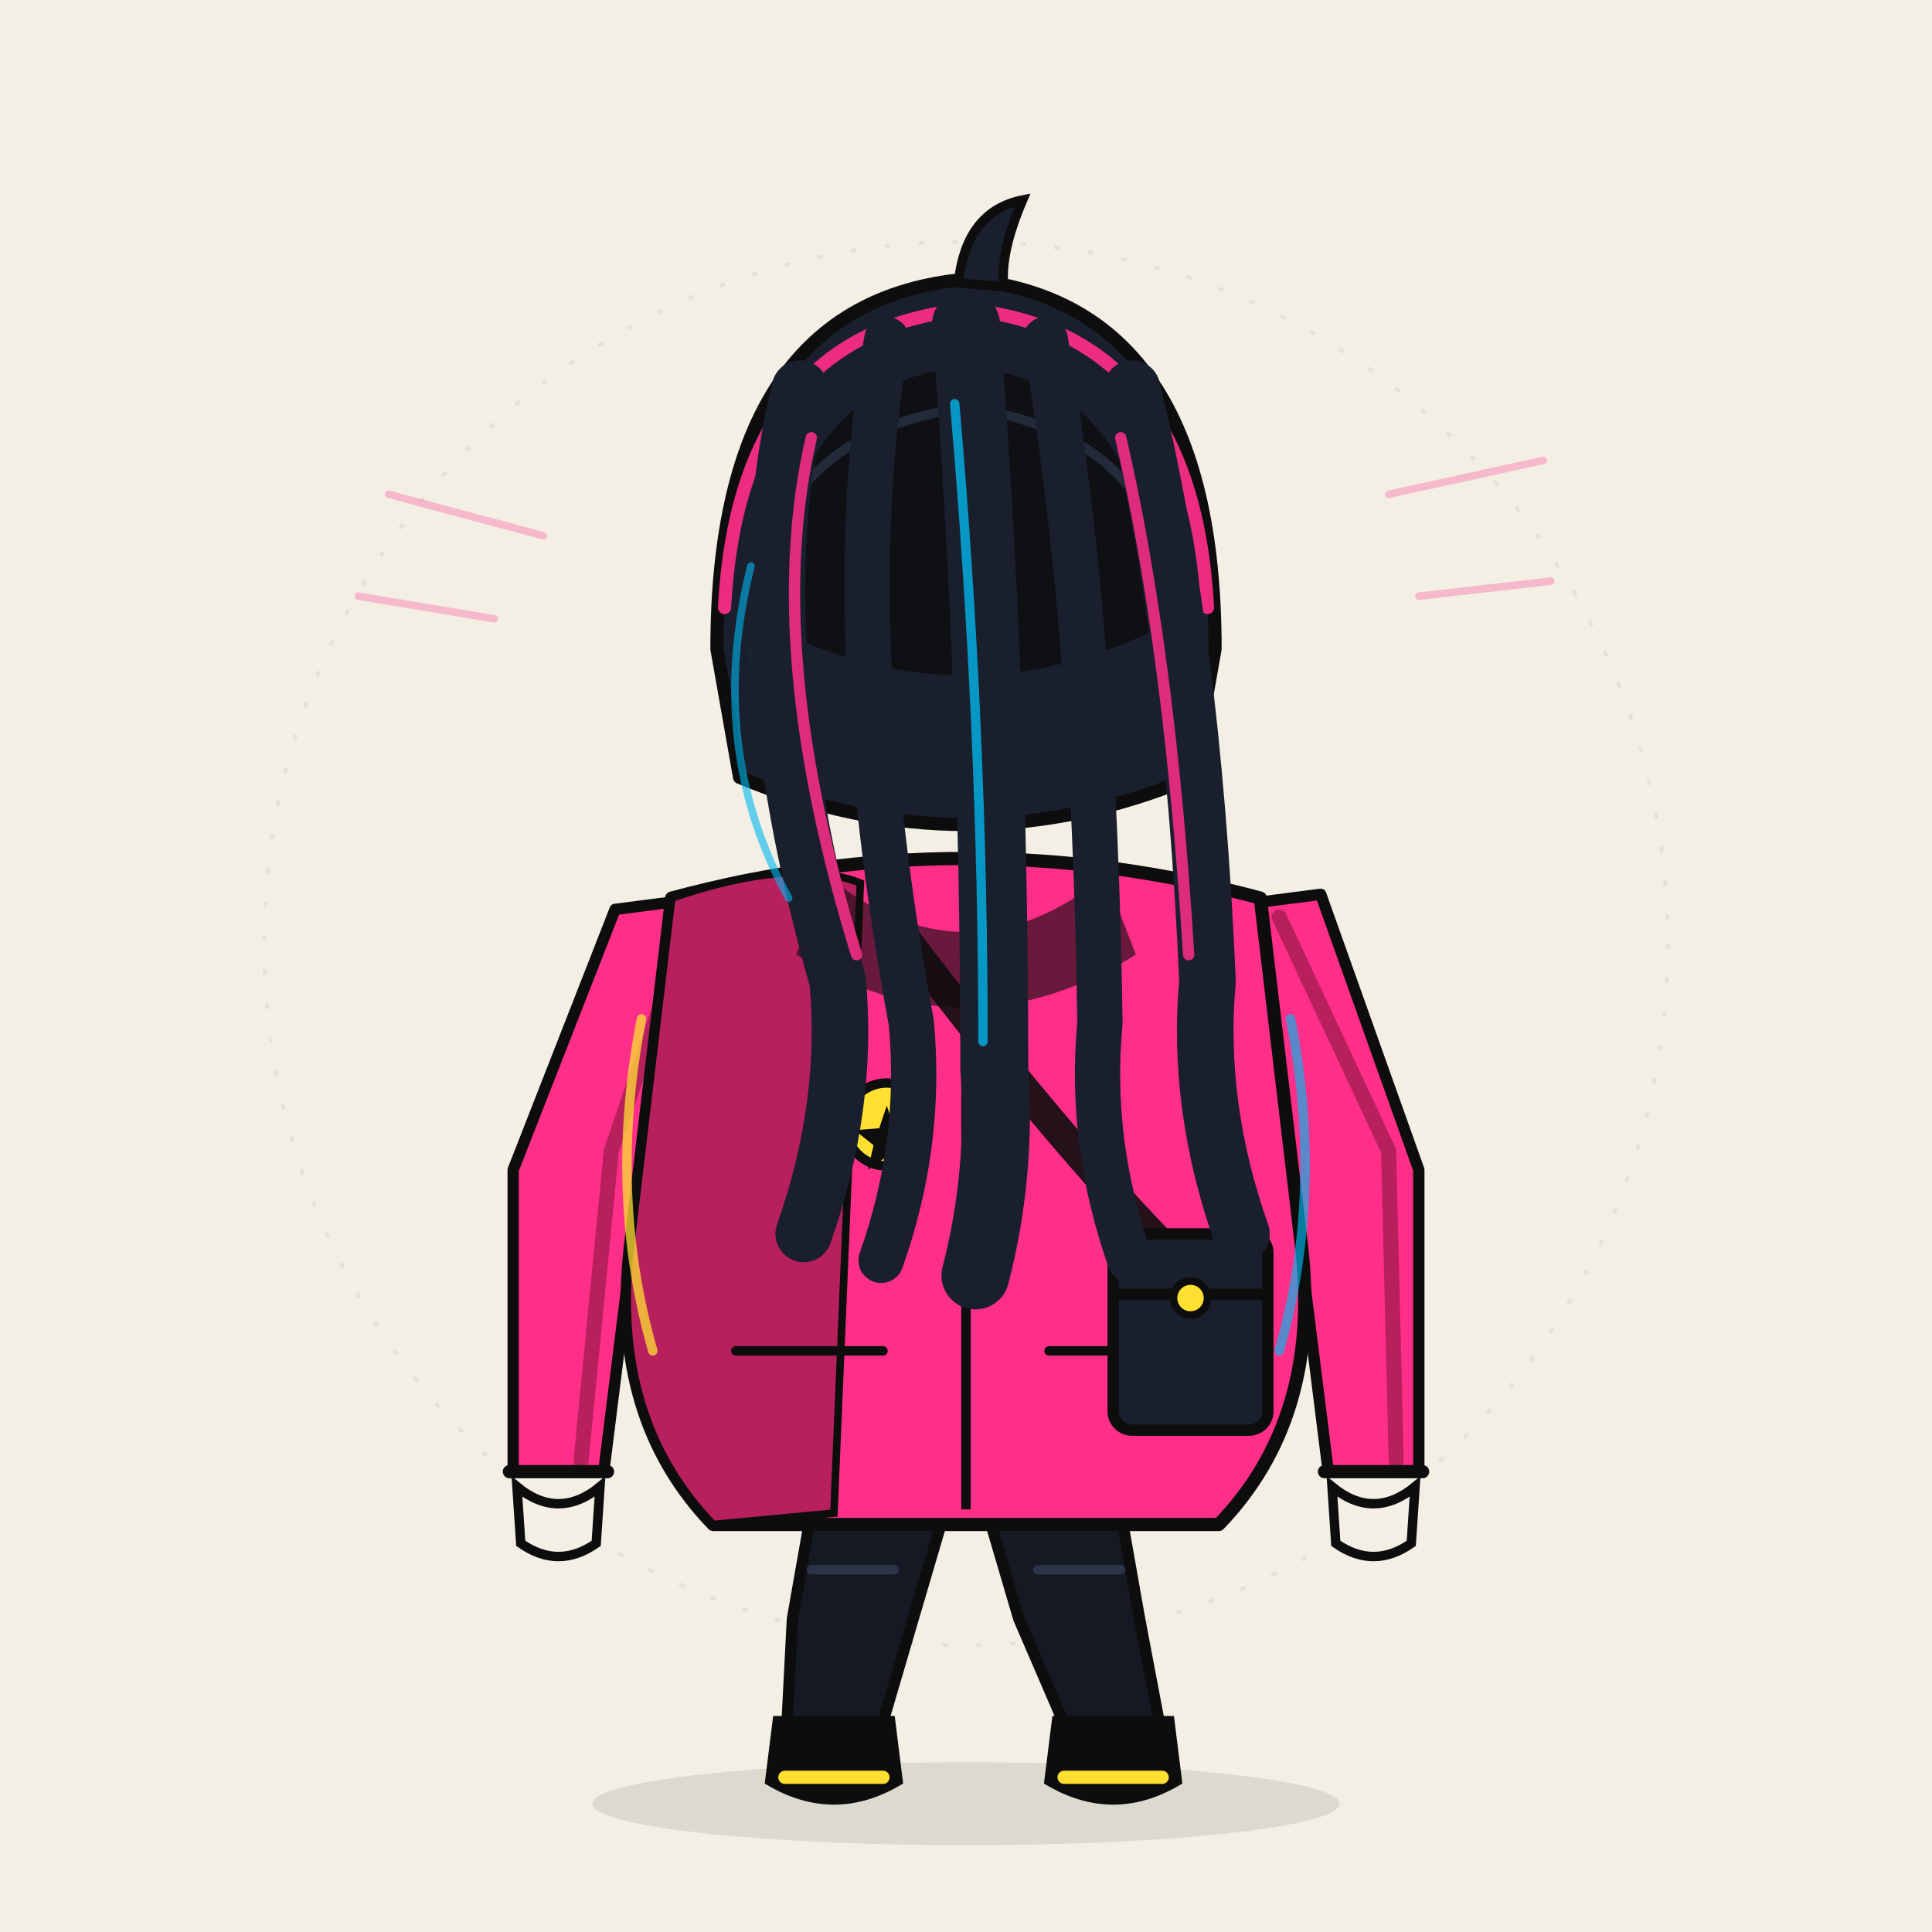
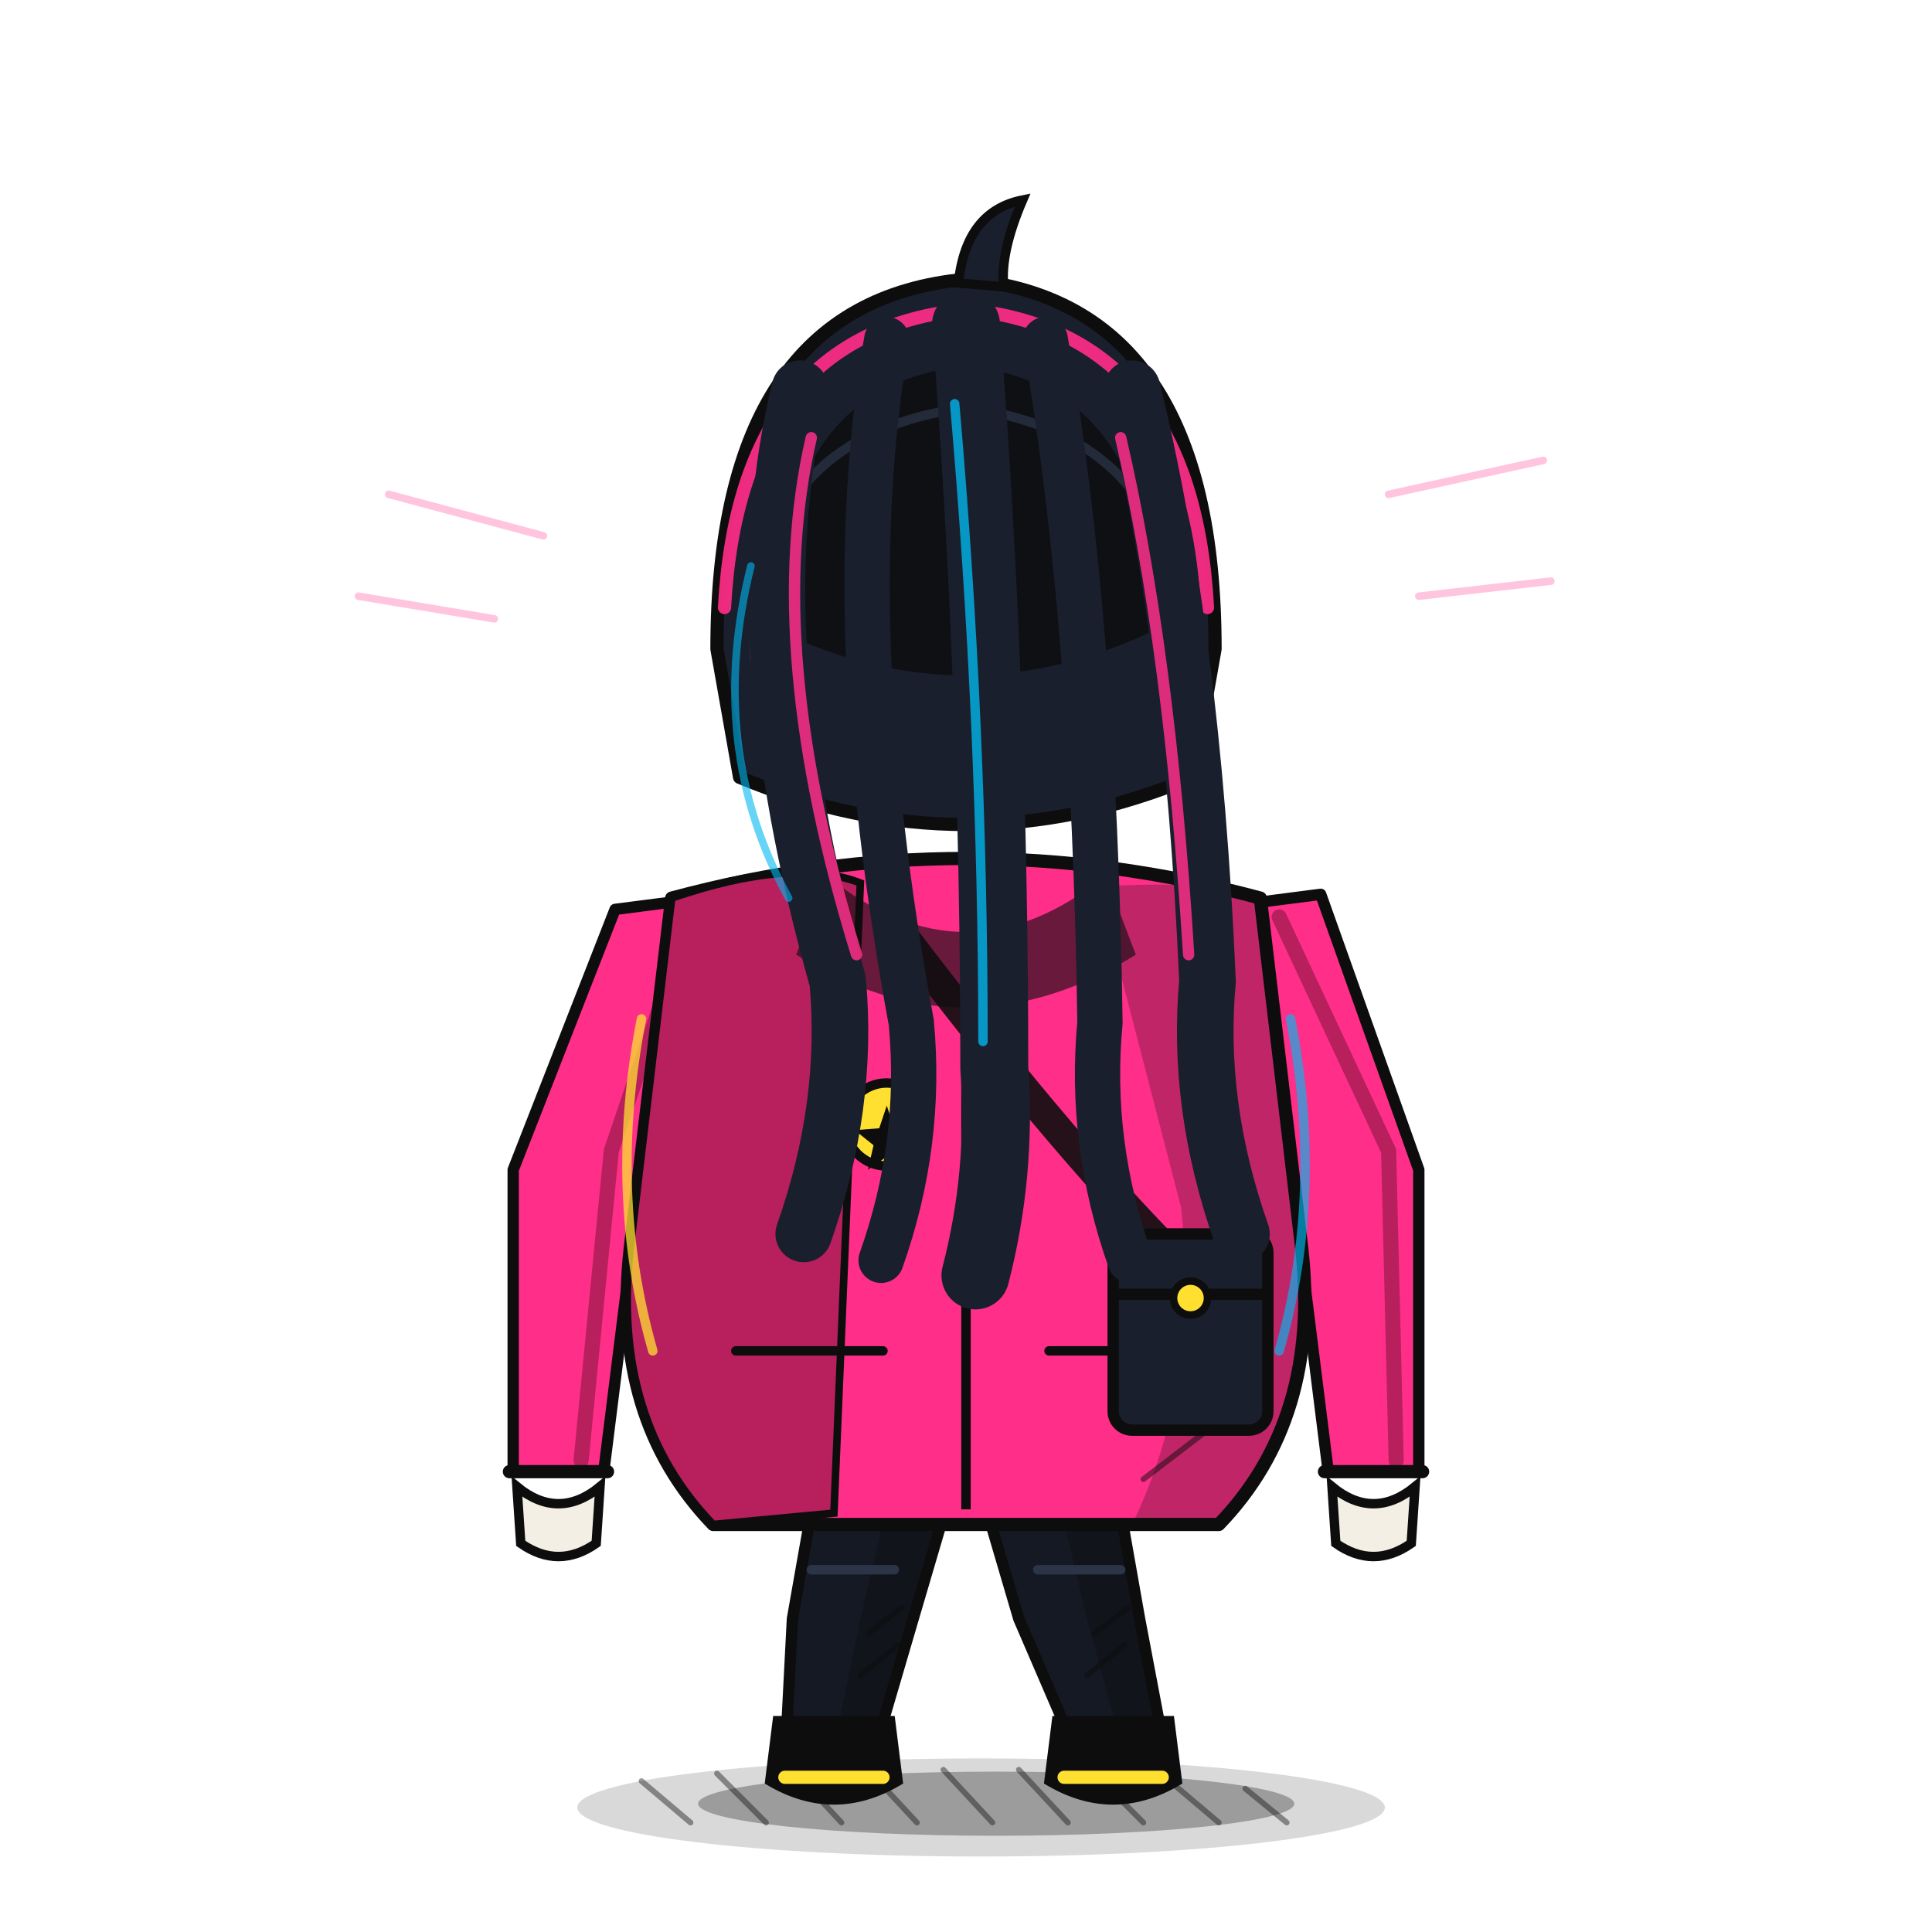
<svg xmlns="http://www.w3.org/2000/svg" viewBox="0 0 1024 1024" width="1024" height="1024" role="img" aria-label="crew-01 hair frame 2 - wind from left">
-   <rect width="1024" height="1024" fill="#f3efe4" />
-   <circle cx="512" cy="500" r="372" fill="none" stroke="#0d0d0d" stroke-opacity="0.06" stroke-width="2" stroke-dasharray="3 15" />
  <path d="M 206 262 L 288 284 M 190 316 L 262 328 M 736 262 L 818 244 M 752 316 L 822 308" stroke="#ff2e88" stroke-width="4" stroke-linecap="round" opacity="0.28" />
-   <ellipse cx="512" cy="956" rx="198" ry="22" fill="#0d0d0d" opacity="0.1" />
+   <g data-layer="cel-shadow">
+     <ellipse cx="520" cy="958" rx="214" ry="26" fill="#0d0d0d" opacity="0.16" />
+     <ellipse cx="528" cy="956" rx="158" ry="17" fill="#0d0d0d" opacity="0.3" />
+   </g>
+   <g data-layer="graphite-shadow" fill="none" stroke="#0d0d0d" stroke-opacity="0.42" stroke-width="3" stroke-linecap="round">
+     <path d="M 340 944 l 26 22 M 380 940 l 26 26 M 420 938 l 26 28 M 460 938 l 26 28 M 500 938 l 26 28 M 540 938 l 26 28 M 580 940 l 26 26 M 620 944 l 26 22 M 660 948 l 22 18" />
+   </g>
  <g>
    <path d="M 432 790 L 504 790 L 484 858 L 467 916 L 417 916 L 420 858 Z" fill="#151923" stroke="#0d0d0d" stroke-width="6" stroke-linejoin="round" />
+     <path d="M 472 790 L 504 790 L 484 858 L 467 916 L 444 916 L 456 858 Z" fill="#0d0d0d" opacity="0.34" />
    <path d="M 430 832 l 44 0" stroke="#2c3448" stroke-width="5" stroke-linecap="round" />
+     <path d="M 460 866 l 18 -14 M 456 888 l 20 -16" stroke="#0d0d0d" stroke-opacity="0.55" stroke-width="3" stroke-linecap="round" fill="none" />
    <path d="M 412 912 L 472 912 L 476 944 Q 442 964 408 944 Z" fill="#0d0d0d" stroke="#0d0d0d" stroke-width="5" />
    <path d="M 416 942 h 52" stroke="#ffe031" stroke-width="7" stroke-linecap="round" />
  </g>
  <g>
    <path d="M 520 790 L 592 790 L 604 858 L 615 916 L 565 916 L 540 858 Z" fill="#151923" stroke="#0d0d0d" stroke-width="6" stroke-linejoin="round" />
+     <path d="M 560 790 L 592 790 L 604 858 L 615 916 L 592 916 L 576 858 Z" fill="#0d0d0d" opacity="0.34" />
    <path d="M 550 832 l 44 0" stroke="#2c3448" stroke-width="5" stroke-linecap="round" />
+     <path d="M 580 866 l 18 -14 M 576 888 l 20 -16" stroke="#0d0d0d" stroke-opacity="0.55" stroke-width="3" stroke-linecap="round" fill="none" />
    <path d="M 560 912 L 620 912 L 624 944 Q 590 964 556 944 Z" fill="#0d0d0d" stroke="#0d0d0d" stroke-width="5" />
    <path d="M 564 942 h 52" stroke="#ffe031" stroke-width="7" stroke-linecap="round" />
  </g>
  <g>
    <path d="M 326 482 L 388 474 L 340 620 L 320 780 L 272 780 L 272 620 Z" fill="#ff2e88" stroke="#0d0d0d" stroke-width="6" stroke-linejoin="round" />
    <path d="M 366 486 L 324 610 L 308 774" fill="none" stroke="#b81f5d" stroke-width="8" stroke-linecap="round" />
    <path d="M 270 780 L 322 780" stroke="#0d0d0d" stroke-width="7" stroke-linecap="round" />
    <path d="M 274 788 q 22 18 44 0 l -2 30 q -20 14 -40 0 z" fill="#f3efe4" stroke="#0d0d0d" stroke-width="5" />
  </g>
  <g>
    <path d="M 638 482 L 700 474 L 752 620 L 752 780 L 704 780 L 684 620 Z" fill="#ff2e88" stroke="#0d0d0d" stroke-width="6" stroke-linejoin="round" />
    <path d="M 678 486 L 736 610 L 740 774" fill="none" stroke="#b81f5d" stroke-width="8" stroke-linecap="round" />
    <path d="M 702 780 L 754 780" stroke="#0d0d0d" stroke-width="7" stroke-linecap="round" />
    <path d="M 706 788 q 22 18 44 0 l -2 30 q -20 14 -40 0 z" fill="#f3efe4" stroke="#0d0d0d" stroke-width="5" />
  </g>
  <g>
    <path d="M 356 476 Q 512 434 668 476 L 690 662 Q 700 752 646 808 L 378 808 Q 324 752 334 662 Z" fill="#ff2e88" stroke="#0d0d0d" stroke-width="7" stroke-linejoin="round" />
    <path d="M 356 476 Q 420 454 456 468 L 442 802 L 378 808 Q 324 752 334 662 Z" fill="#b81f5d" stroke="#0d0d0d" stroke-width="4" />
    <path d="M 438 464 Q 512 524 586 464 L 602 506 Q 512 562 422 506 Z" fill="#0d0d0d" opacity="0.62" />
+     <path d="M 582 470 Q 640 466 668 476 L 690 662 Q 700 752 646 808 L 600 808 Q 636 734 626 640 Z" fill="#0d0d0d" opacity="0.26" />
+     <path d="M 604 720 l 28 -22 M 600 752 l 36 -28 M 606 784 l 34 -26" stroke="#0d0d0d" stroke-opacity="0.5" stroke-width="3" stroke-linecap="round" fill="none" />
    <path d="M 512 520 L 512 800" stroke="#0d0d0d" stroke-width="5" />
    <path d="M 390 716 h 78 m 88 0 h 78" stroke="#0d0d0d" stroke-width="5" stroke-linecap="round" />
    <path d="M 468 482 Q 560 604 624 668" fill="none" stroke="#0d0d0d" stroke-width="16" opacity="0.9" />
    <rect x="590" y="654" width="82" height="104" rx="10" fill="#1a1f2e" stroke="#0d0d0d" stroke-width="6" />
    <path d="M 590 686 h 82" stroke="#0d0d0d" stroke-width="6" />
    <circle cx="631" cy="688" r="9" fill="#ffe031" stroke="#0d0d0d" stroke-width="4" />
    <circle cx="470" cy="596" r="22" fill="#ffe031" stroke="#0d0d0d" stroke-width="5" />
    <path d="M 470 586 l 4 12 13 1 -10 8 3 13 -10 -7 -10 7 3 -13 -10 -8 13 -1 z" fill="#0d0d0d" />
    <path d="M 340 540 q -18 92 6 176" fill="none" stroke="#ffe031" stroke-width="5" stroke-linecap="round" opacity="0.75" />
    <path d="M 684 540 q 18 92 -6 176" fill="none" stroke="#00b8f0" stroke-width="5" stroke-linecap="round" opacity="0.65" />
  </g>
  <g transform="rotate(0 512 410)">
    <path d="M 380 344 Q 380 160 512 148 Q 644 160 644 344 L 632 412 Q 512 462 392 412 Z" fill="#1a1f2e" stroke="#0d0d0d" stroke-width="7" stroke-linejoin="round" />
    <path d="M 508 150 q 4 -38 34 -44 q -12 28 -10 46 z" fill="#1a1f2e" stroke="#0d0d0d" stroke-width="5" />
    <path d="M 412 334 Q 412 204 512 194 Q 612 204 612 334 Q 512 382 412 334 Z" fill="#0d0d0d" opacity="0.8" />
    <path d="M 384 322 Q 392 176 512 164 Q 632 176 640 322" fill="none" stroke="#ff2e88" stroke-width="7" stroke-linecap="round" opacity="0.92" />
    <path d="M 400 350 Q 396 232 512 216 Q 628 232 624 350" fill="none" stroke="#2c3448" stroke-width="5" opacity="0.7" />
    <path d="M 424 206 Q 392 336 444 520 Q 450 586 426 654" fill="none" stroke="#1a1f2e" stroke-width="30" stroke-linecap="round" />
    <path d="M 470 180 Q 444 330 483 542 Q 489 606 467 668" fill="none" stroke="#1a1f2e" stroke-width="24" stroke-linecap="round" />
    <path d="M 512 172 Q 527 366 527 566 Q 531 622 517 676" fill="none" stroke="#1a1f2e" stroke-width="36" stroke-linecap="round" />
    <path d="M 554 180 Q 580 330 583 542 Q 577 606 599 668" fill="none" stroke="#1a1f2e" stroke-width="24" stroke-linecap="round" />
    <path d="M 600 206 Q 632 336 640 520 Q 634 586 658 654" fill="none" stroke="#1a1f2e" stroke-width="30" stroke-linecap="round" />
    <path d="M 430 232 Q 404 344 454 506" fill="none" stroke="#ff2e88" stroke-width="6" stroke-linecap="round" opacity="0.85" />
    <path d="M 506 214 Q 521 386 521 552" fill="none" stroke="#00b8f0" stroke-width="5" stroke-linecap="round" opacity="0.78" />
    <path d="M 594 232 Q 620 344 630 506" fill="none" stroke="#ff2e88" stroke-width="6" stroke-linecap="round" opacity="0.85" />
    <path d="M 398 300 Q 374 396 418 476" fill="none" stroke="#00b8f0" stroke-width="4" stroke-linecap="round" opacity="0.6" />
  </g>
</svg>
